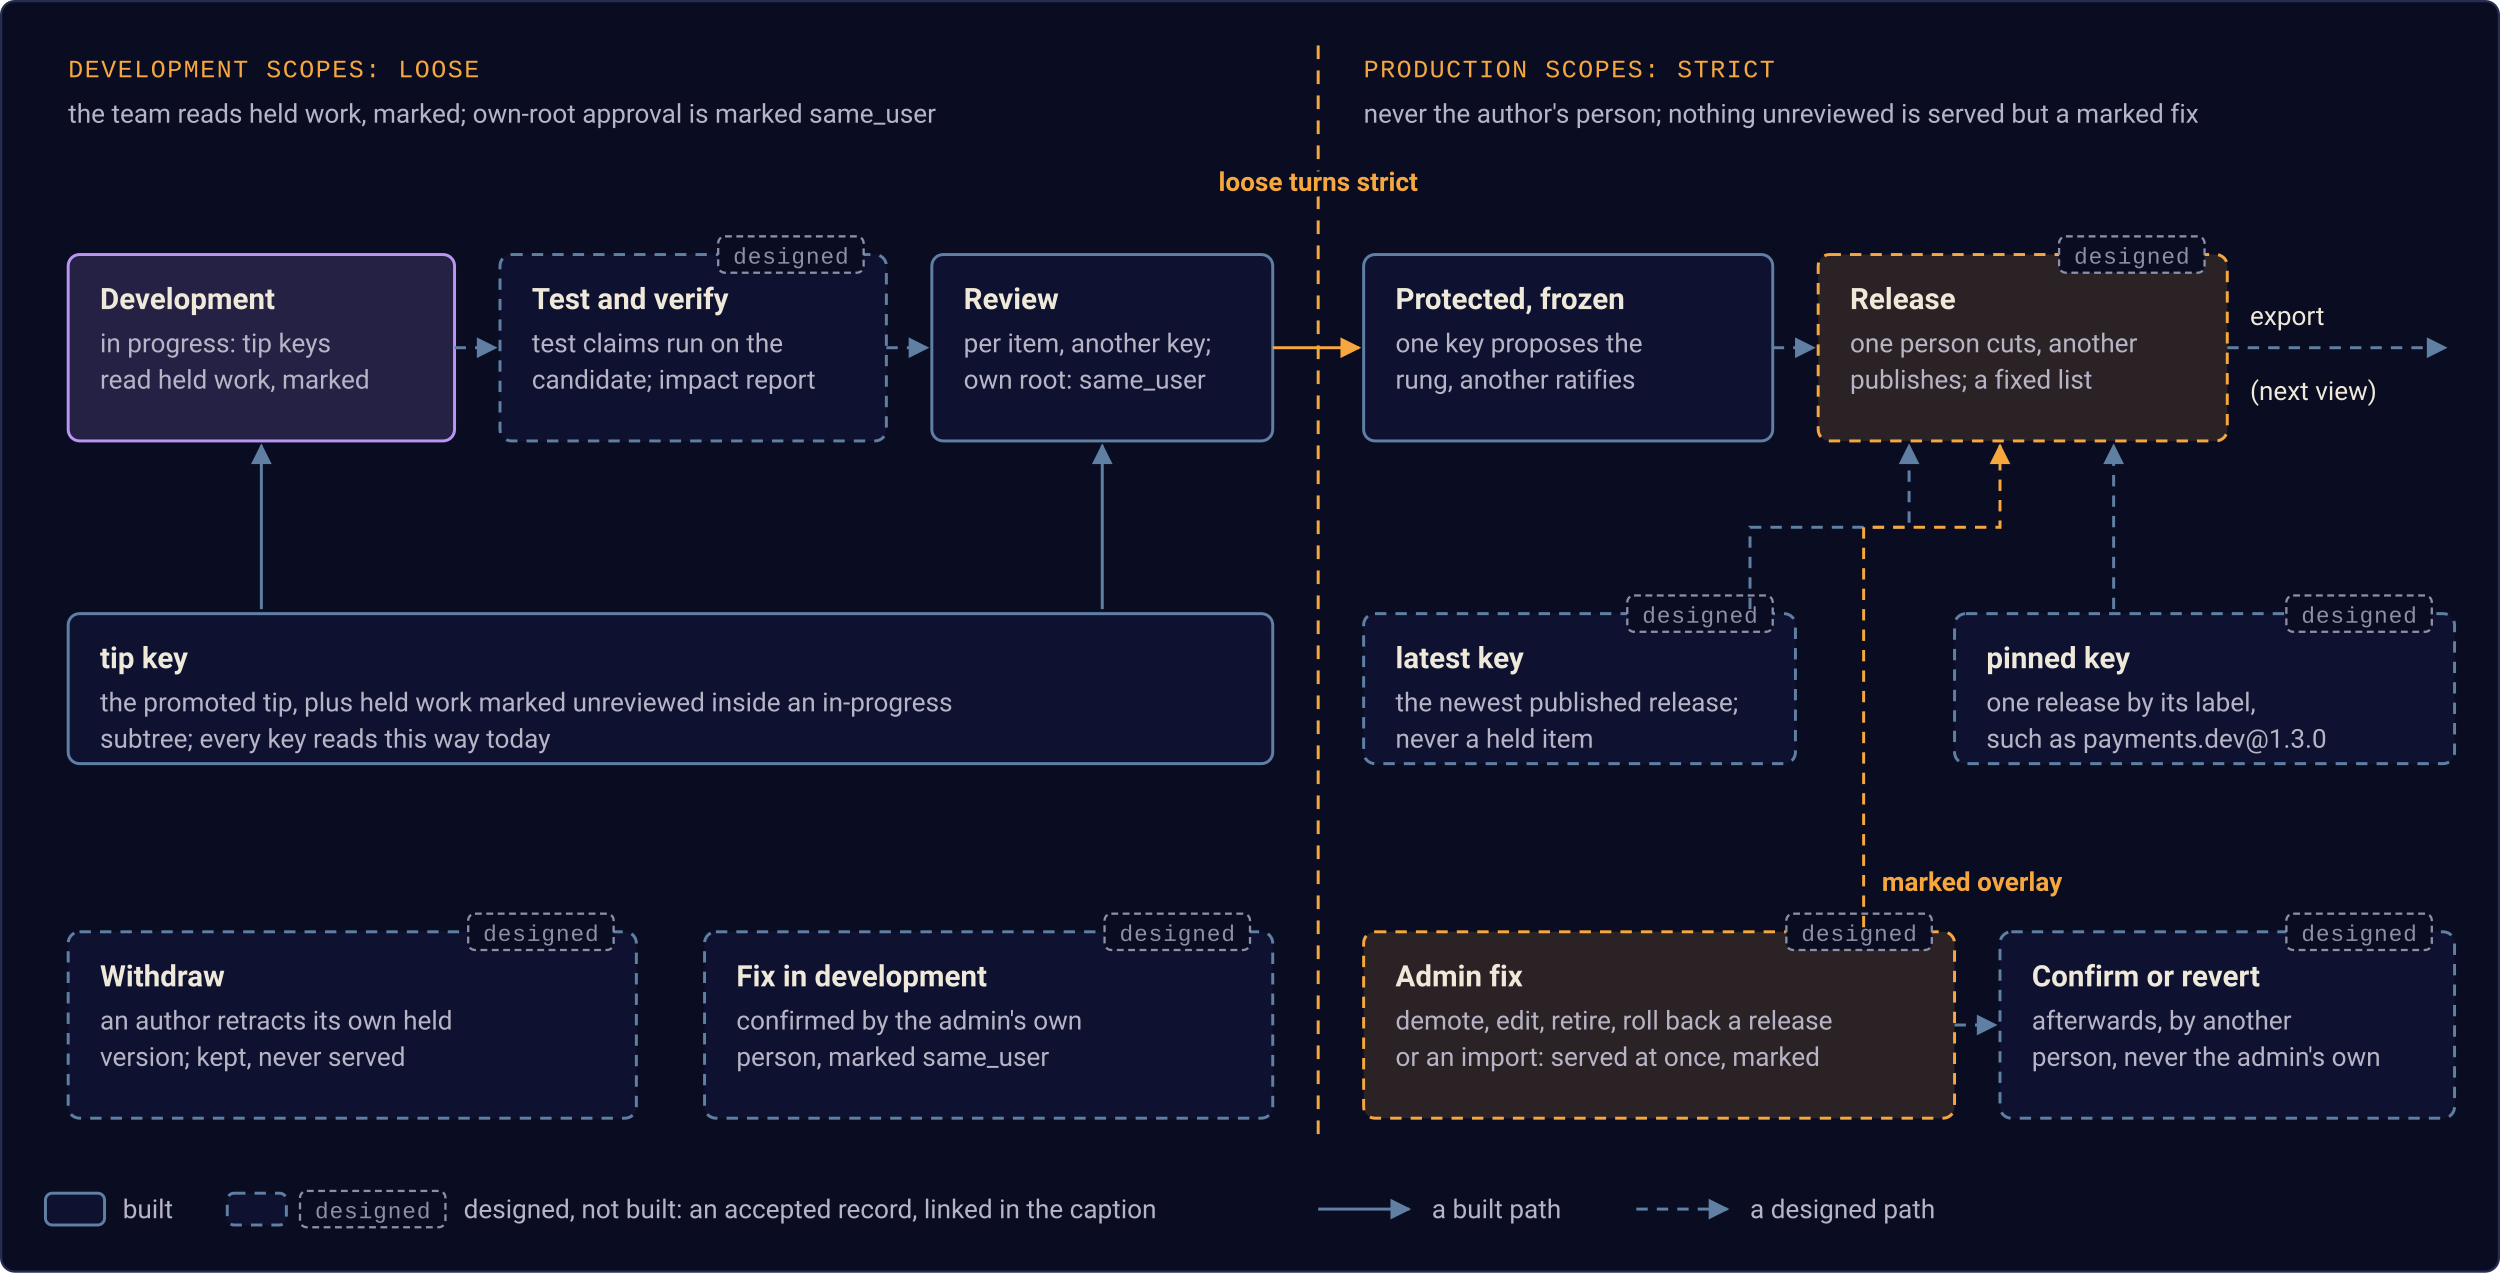
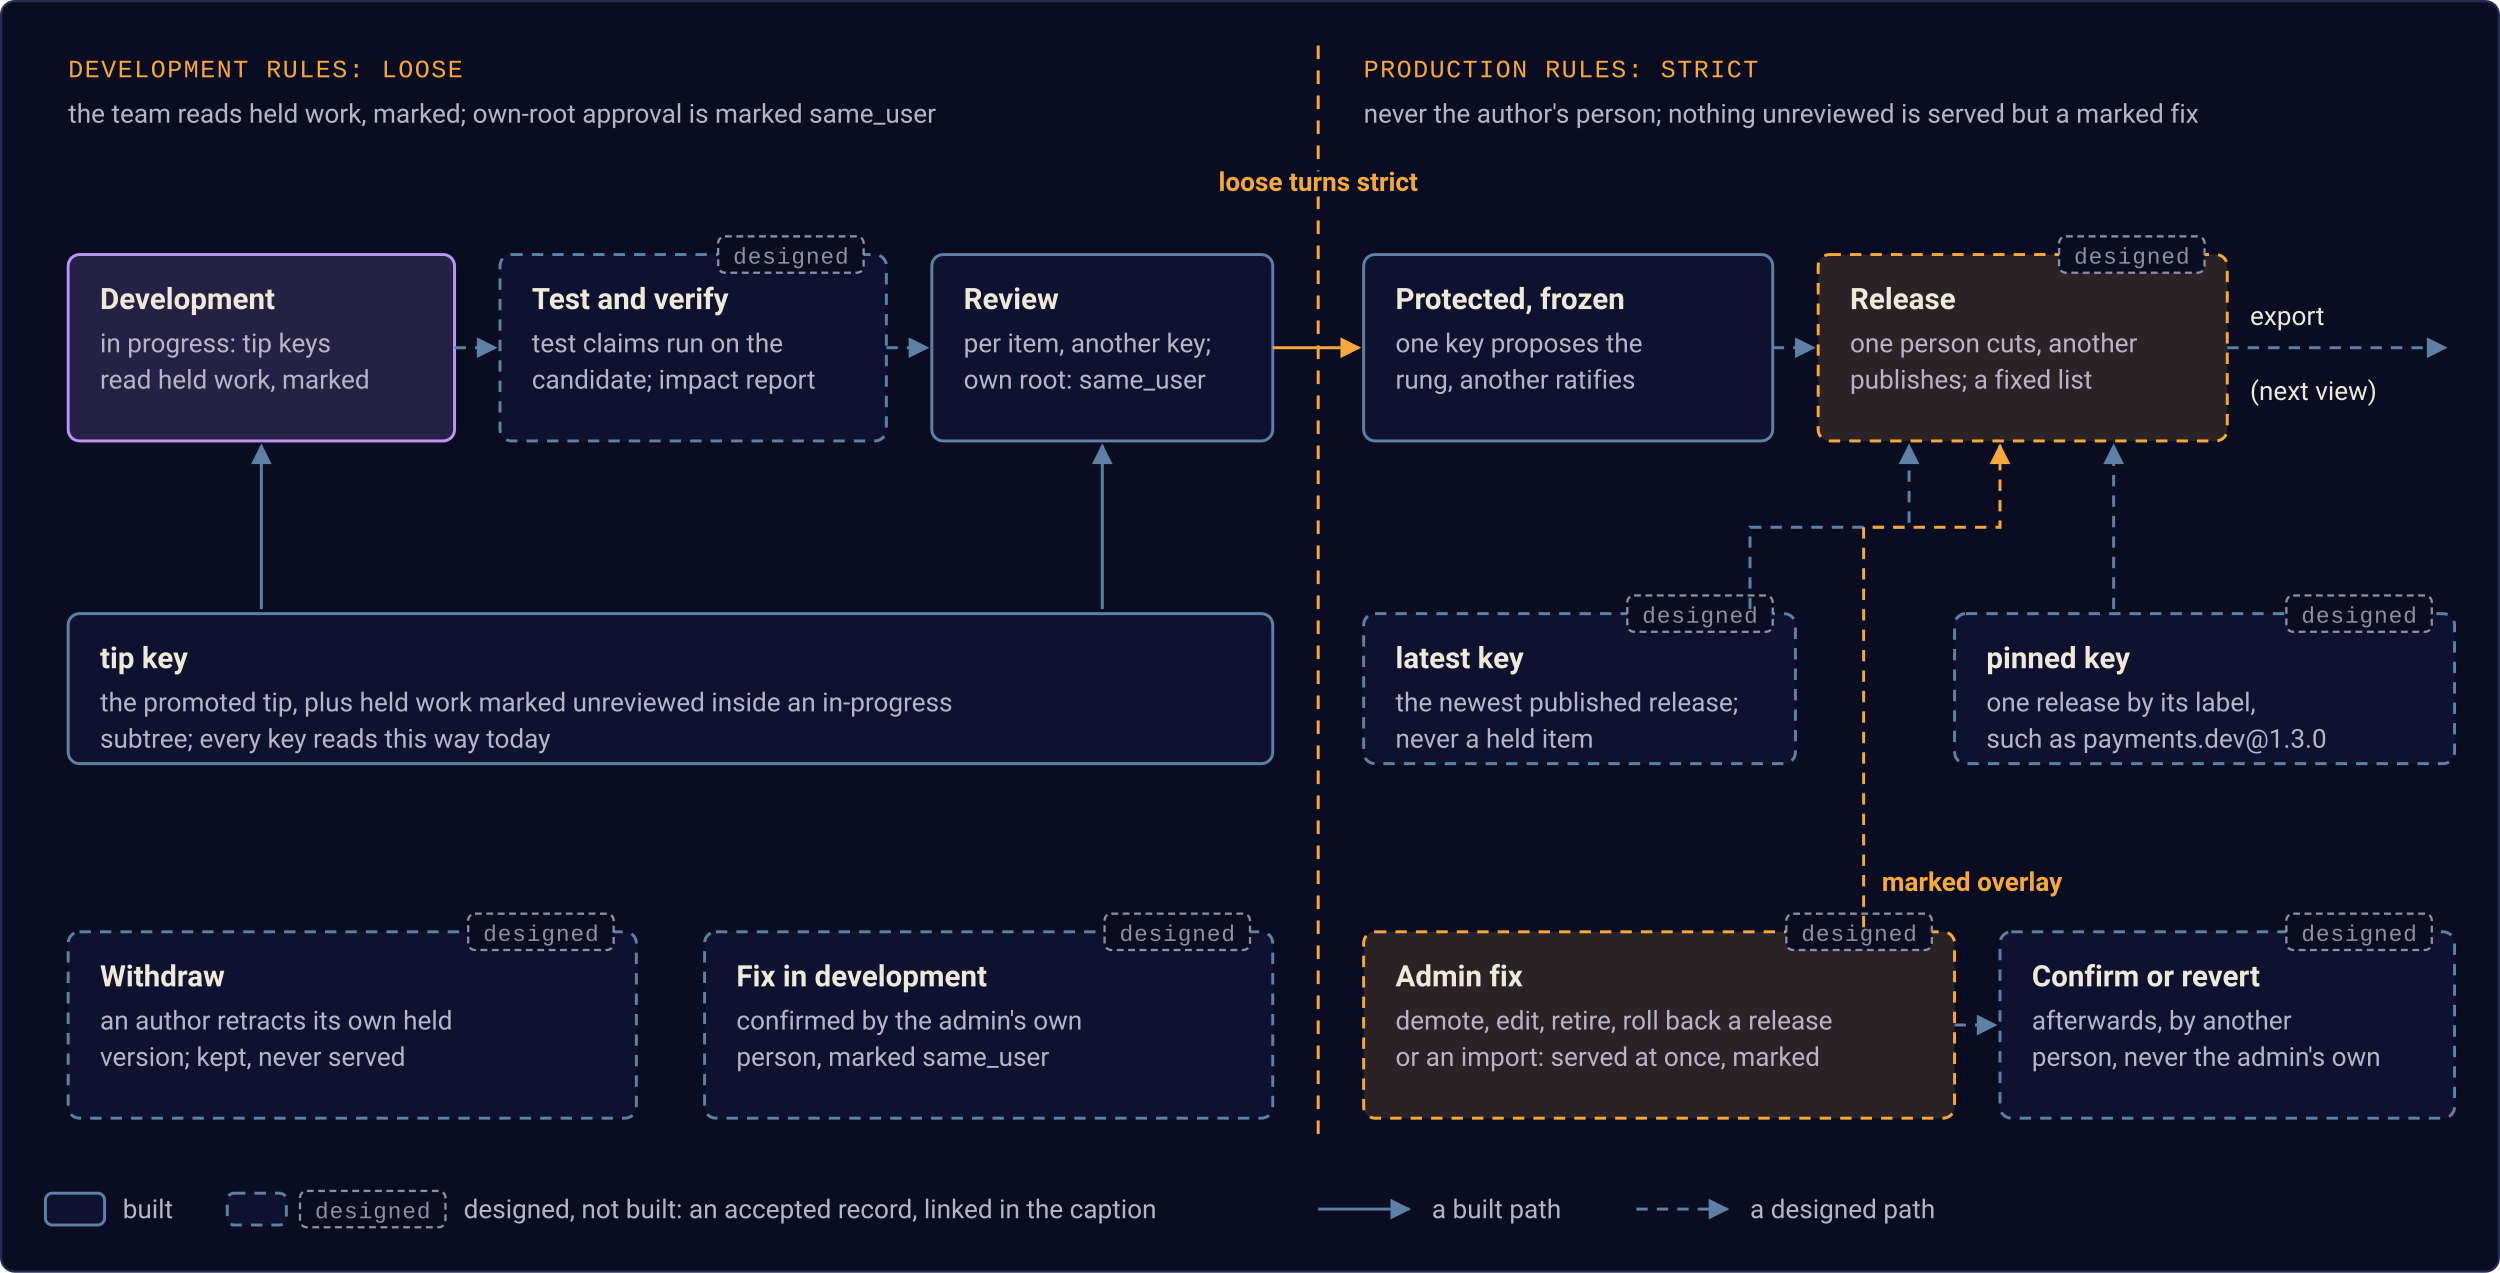
<svg xmlns="http://www.w3.org/2000/svg" width="1100" height="560" viewBox="0 0 1100 560" role="img" aria-labelledby="title desc">
  <style>
.plate{fill:#0a0d22;stroke:#262c52}
text{font-family:system-ui,-apple-system,"Segoe UI",Roboto,"Helvetica Neue",Arial,sans-serif}
.box{fill:#0e1230;stroke:#5f7fa3;stroke-width:1.3}
.box.soft{fill:#111638}
.box.acc{fill:#f6a83e24;stroke:#f6a83e}
.box.ip{fill:#b48af229;stroke:#bb95f4}
.box.plan{stroke-dasharray:5 4}
.zone{fill:none;stroke:#f6a83e;stroke-width:1.3;stroke-dasharray:6 5}
.zone.ip{stroke:#bb95f4}
.lane{fill:none;stroke:#262c52;stroke-width:1}
.tree{fill:none;stroke:#262c52;stroke-width:1.6}
.t{fill:#efe9da;font-size:13px;font-weight:700}
.s{fill:#b7b4c6;font-size:11.5px}
.lanet{fill:#8c8fa8;font-size:11px;font-family:ui-monospace,SFMono-Regular,Menlo,Consolas,"Liberation Mono",monospace;letter-spacing:.06em}
.lanet.hi{fill:#f6a83e}
.e{fill:none;stroke:#5f7fa3;stroke-width:1.3}
.e.acc{stroke:#f6a83e}
.e.ip{stroke:#bb95f4}
.e.dash{stroke-dasharray:5 4}
.ah{fill:#5f7fa3}
.aha{fill:#f6a83e}
.ahi{fill:#bb95f4}
.el{fill:#efe9da;font-size:11.5px;paint-order:stroke;stroke:#0a0d22;stroke-width:5px;stroke-linejoin:round}
.acct{fill:#f6a83e;font-size:11.5px;font-weight:700;paint-order:stroke;stroke:#0a0d22;stroke-width:5px;stroke-linejoin:round}
.ipt{fill:#bb95f4;font-size:11.5px;font-weight:700;paint-order:stroke;stroke:#0a0d22;stroke-width:5px;stroke-linejoin:round}
.tag{fill:#0a0d22;stroke:#8c8fa8;stroke-dasharray:3 2}
.tagt{fill:#8c8fa8;font-size:10px;font-family:ui-monospace,SFMono-Regular,Menlo,Consolas,"Liberation Mono",monospace;letter-spacing:.04em}
.reg{fill:#0e1230;stroke:#5f7fa3;stroke-width:1.2}
.reg.outer{fill:#111638}
.reg.ip{fill:#b48af229;stroke:#bb95f4;stroke-width:1.6}
.reg.plan{stroke-dasharray:5 4}
.reach{fill:none;stroke:#f6a83e;stroke-width:3}
.reach.b{stroke:#9fc6e6}
.reach.plan{stroke-dasharray:9 5}
.gh{fill:#0a0d22;stroke:#efe9da;stroke-width:1.6}
.gs{fill:#efe9da;stroke:#efe9da;stroke-width:1.6}
.gd{fill:#0a0d22;stroke:#efe9da;stroke-width:2.2;stroke-dasharray:4.5 2.4}
.gx{fill:none;stroke:#8c8fa8;stroke-width:1.4;stroke-dasharray:2 2}
.it{fill:#efe9da;font-size:11.5px}
.it.dim{fill:#8c8fa8}
.icet{fill:#9fc6e6;font-size:11.5px;font-weight:700;paint-order:stroke;stroke:#0a0d22;stroke-width:5px;stroke-linejoin:round}
.no{fill:none;stroke:#e99393;stroke-width:2}
</style>
  <defs>
    <marker id="a" viewBox="0 0 10 10" refX="9" refY="5" markerWidth="7" markerHeight="7" orient="auto-start-reverse">
      <path class="ah" d="M0 0 L10 5 L0 10 z" />
    </marker>
    <marker id="aa" viewBox="0 0 10 10" refX="9" refY="5" markerWidth="7" markerHeight="7" orient="auto-start-reverse">
      <path class="aha" d="M0 0 L10 5 L0 10 z" />
    </marker>
    <marker id="ai" viewBox="0 0 10 10" refX="9" refY="5" markerWidth="7" markerHeight="7" orient="auto-start-reverse">
      <path class="ahi" d="M0 0 L10 5 L0 10 z" />
    </marker>
  </defs>
  <rect class="plate" x="0.5" y="0.5" width="1099" height="559" rx="6" />
-   <text class="lanet hi" x="30" y="34">DEVELOPMENT SCOPES: LOOSE</text>
+   <text class="lanet hi" x="30" y="34">DEVELOPMENT RULES: LOOSE</text>
  <text class="s" x="30" y="54">the team reads held work, marked; own-root approval is marked same_user</text>
-   <text class="lanet hi" x="600" y="34">PRODUCTION SCOPES: STRICT</text>
+   <text class="lanet hi" x="600" y="34">PRODUCTION RULES: STRICT</text>
  <text class="s" x="600" y="54">never the author's person; nothing unreviewed is served but a marked fix</text>
  <path class="zone" d="M580 20 V500" />
  <text class="acct" x="580" y="84" text-anchor="middle">loose turns strict</text>
  <rect class="box ip" x="30" y="112" width="170" height="82" rx="5" />
  <text class="t" x="44" y="136">Development</text>
  <text class="s" x="44" y="155">in progress: tip keys</text>
  <text class="s" x="44" y="171">read held work, marked</text>
  <rect class="box plan" x="220" y="112" width="170" height="82" rx="5" />
  <text class="t" x="234" y="136">Test and verify</text>
  <text class="s" x="234" y="155">test claims run on the</text>
  <text class="s" x="234" y="171">candidate; impact report</text>
  <rect class="tag" x="316" y="104" width="64" height="16" rx="3" />
  <text class="tagt" x="348" y="116" text-anchor="middle">designed</text>
  <rect class="box" x="410" y="112" width="150" height="82" rx="5" />
  <text class="t" x="424" y="136">Review</text>
  <text class="s" x="424" y="155">per item, another key;</text>
  <text class="s" x="424" y="171">own root: same_user</text>
  <rect class="box" x="600" y="112" width="180" height="82" rx="5" />
  <text class="t" x="614" y="136">Protected, frozen</text>
  <text class="s" x="614" y="155">one key proposes the</text>
  <text class="s" x="614" y="171">rung, another ratifies</text>
  <rect class="box acc plan" x="800" y="112" width="180" height="82" rx="5" />
  <text class="t" x="814" y="136">Release</text>
  <text class="s" x="814" y="155">one person cuts, another</text>
  <text class="s" x="814" y="171">publishes; a fixed list</text>
  <rect class="tag" x="906" y="104" width="64" height="16" rx="3" />
  <text class="tagt" x="938" y="116" text-anchor="middle">designed</text>
  <path class="e dash" d="M200 153 H218" marker-end="url(#a)" />
  <path class="e dash" d="M390 153 H408" marker-end="url(#a)" />
  <path class="e dash" d="M780 153 H798" marker-end="url(#a)" />
  <path class="e acc" d="M560 153 H598" marker-end="url(#aa)" />
  <path class="e dash" d="M980 153 H1076" marker-end="url(#a)" />
  <text class="el" x="990" y="143">export</text>
  <text class="el" x="990" y="176">(next view)</text>
  <rect class="box" x="30" y="270" width="530" height="66" rx="5" />
  <text class="t" x="44" y="294">tip key</text>
  <text class="s" x="44" y="313">the promoted tip, plus held work marked unreviewed inside an in-progress</text>
  <text class="s" x="44" y="329">subtree; every key reads this way today</text>
  <path class="e" d="M115 268 V196" marker-end="url(#a)" />
  <path class="e" d="M485 268 V196" marker-end="url(#a)" />
  <rect class="box plan" x="600" y="270" width="190" height="66" rx="5" />
  <text class="t" x="614" y="294">latest key</text>
  <text class="s" x="614" y="313">the newest published release;</text>
  <text class="s" x="614" y="329">never a held item</text>
  <rect class="tag" x="716" y="262" width="64" height="16" rx="3" />
  <text class="tagt" x="748" y="274" text-anchor="middle">designed</text>
  <rect class="box plan" x="860" y="270" width="220" height="66" rx="5" />
  <text class="t" x="874" y="294">pinned key</text>
  <text class="s" x="874" y="313">one release by its label,</text>
  <text class="s" x="874" y="329">such as payments.dev@1.3.0</text>
  <rect class="tag" x="1006" y="262" width="64" height="16" rx="3" />
  <text class="tagt" x="1038" y="274" text-anchor="middle">designed</text>
  <path class="e dash" d="M770 268 V232 H840 V196" marker-end="url(#a)" />
  <path class="e dash" d="M930 268 V196" marker-end="url(#a)" />
  <rect class="box acc plan" x="600" y="410" width="260" height="82" rx="5" />
  <text class="t" x="614" y="434">Admin fix</text>
  <text class="s" x="614" y="453">demote, edit, retire, roll back a release</text>
  <text class="s" x="614" y="469">or an import: served at once, marked</text>
  <rect class="tag" x="786" y="402" width="64" height="16" rx="3" />
  <text class="tagt" x="818" y="414" text-anchor="middle">designed</text>
  <path class="e acc dash" d="M820 408 V232 H880 V196" marker-end="url(#aa)" />
  <text class="acct" x="828" y="392">marked overlay</text>
  <rect class="box plan" x="880" y="410" width="200" height="82" rx="5" />
  <text class="t" x="894" y="434">Confirm or revert</text>
  <text class="s" x="894" y="453">afterwards, by another</text>
  <text class="s" x="894" y="469">person, never the admin's own</text>
  <rect class="tag" x="1006" y="402" width="64" height="16" rx="3" />
  <text class="tagt" x="1038" y="414" text-anchor="middle">designed</text>
  <path class="e dash" d="M860 451 H878" marker-end="url(#a)" />
  <rect class="box plan" x="30" y="410" width="250" height="82" rx="5" />
  <text class="t" x="44" y="434">Withdraw</text>
  <text class="s" x="44" y="453">an author retracts its own held</text>
  <text class="s" x="44" y="469">version; kept, never served</text>
  <rect class="tag" x="206" y="402" width="64" height="16" rx="3" />
  <text class="tagt" x="238" y="414" text-anchor="middle">designed</text>
  <rect class="box plan" x="310" y="410" width="250" height="82" rx="5" />
  <text class="t" x="324" y="434">Fix in development</text>
  <text class="s" x="324" y="453">confirmed by the admin's own</text>
  <text class="s" x="324" y="469">person, marked same_user</text>
  <rect class="tag" x="486" y="402" width="64" height="16" rx="3" />
  <text class="tagt" x="518" y="414" text-anchor="middle">designed</text>
  <path class="e" d="M580 532 H620" marker-end="url(#a)" />
  <text class="s" x="630" y="536">a built path</text>
  <path class="e dash" d="M720 532 H760" marker-end="url(#a)" />
  <text class="s" x="770" y="536">a designed path</text>
  <rect class="box" x="20" y="525" width="26" height="14" rx="3" />
  <text class="s" x="54" y="536">built</text>
  <rect class="box plan" x="100" y="525" width="26" height="14" rx="3" />
  <rect class="tag" x="132" y="524" width="64" height="16" rx="3" />
  <text class="tagt" x="164" y="536" text-anchor="middle">designed</text>
  <text class="s" x="204" y="536">designed, not built: an accepted record, linked in the caption</text>
</svg>
